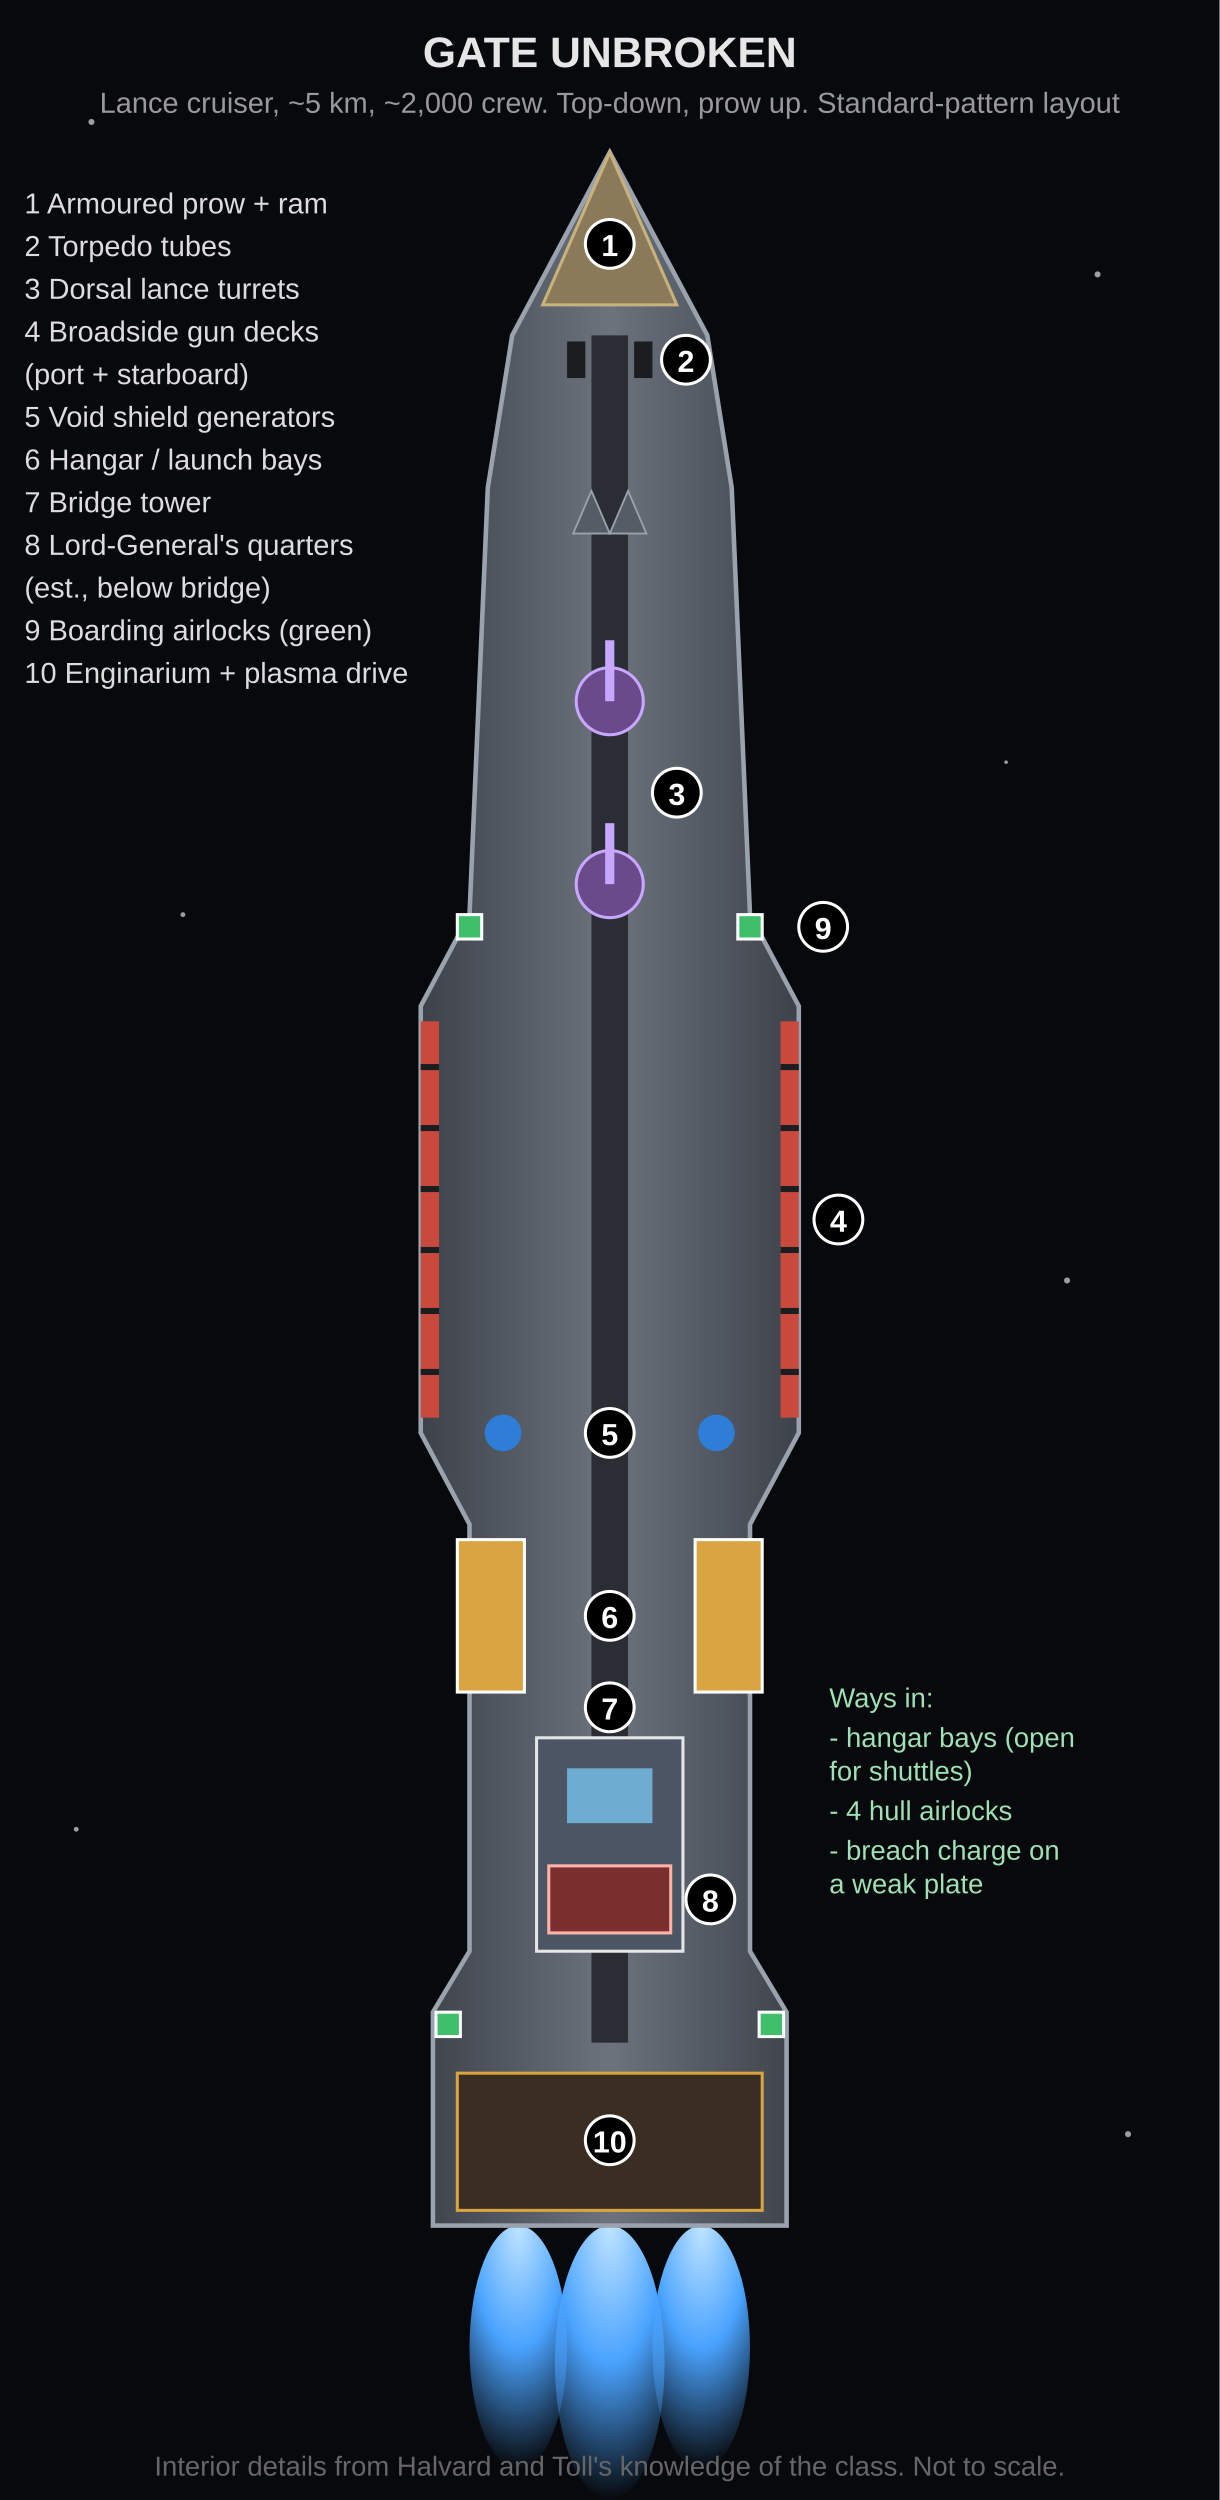
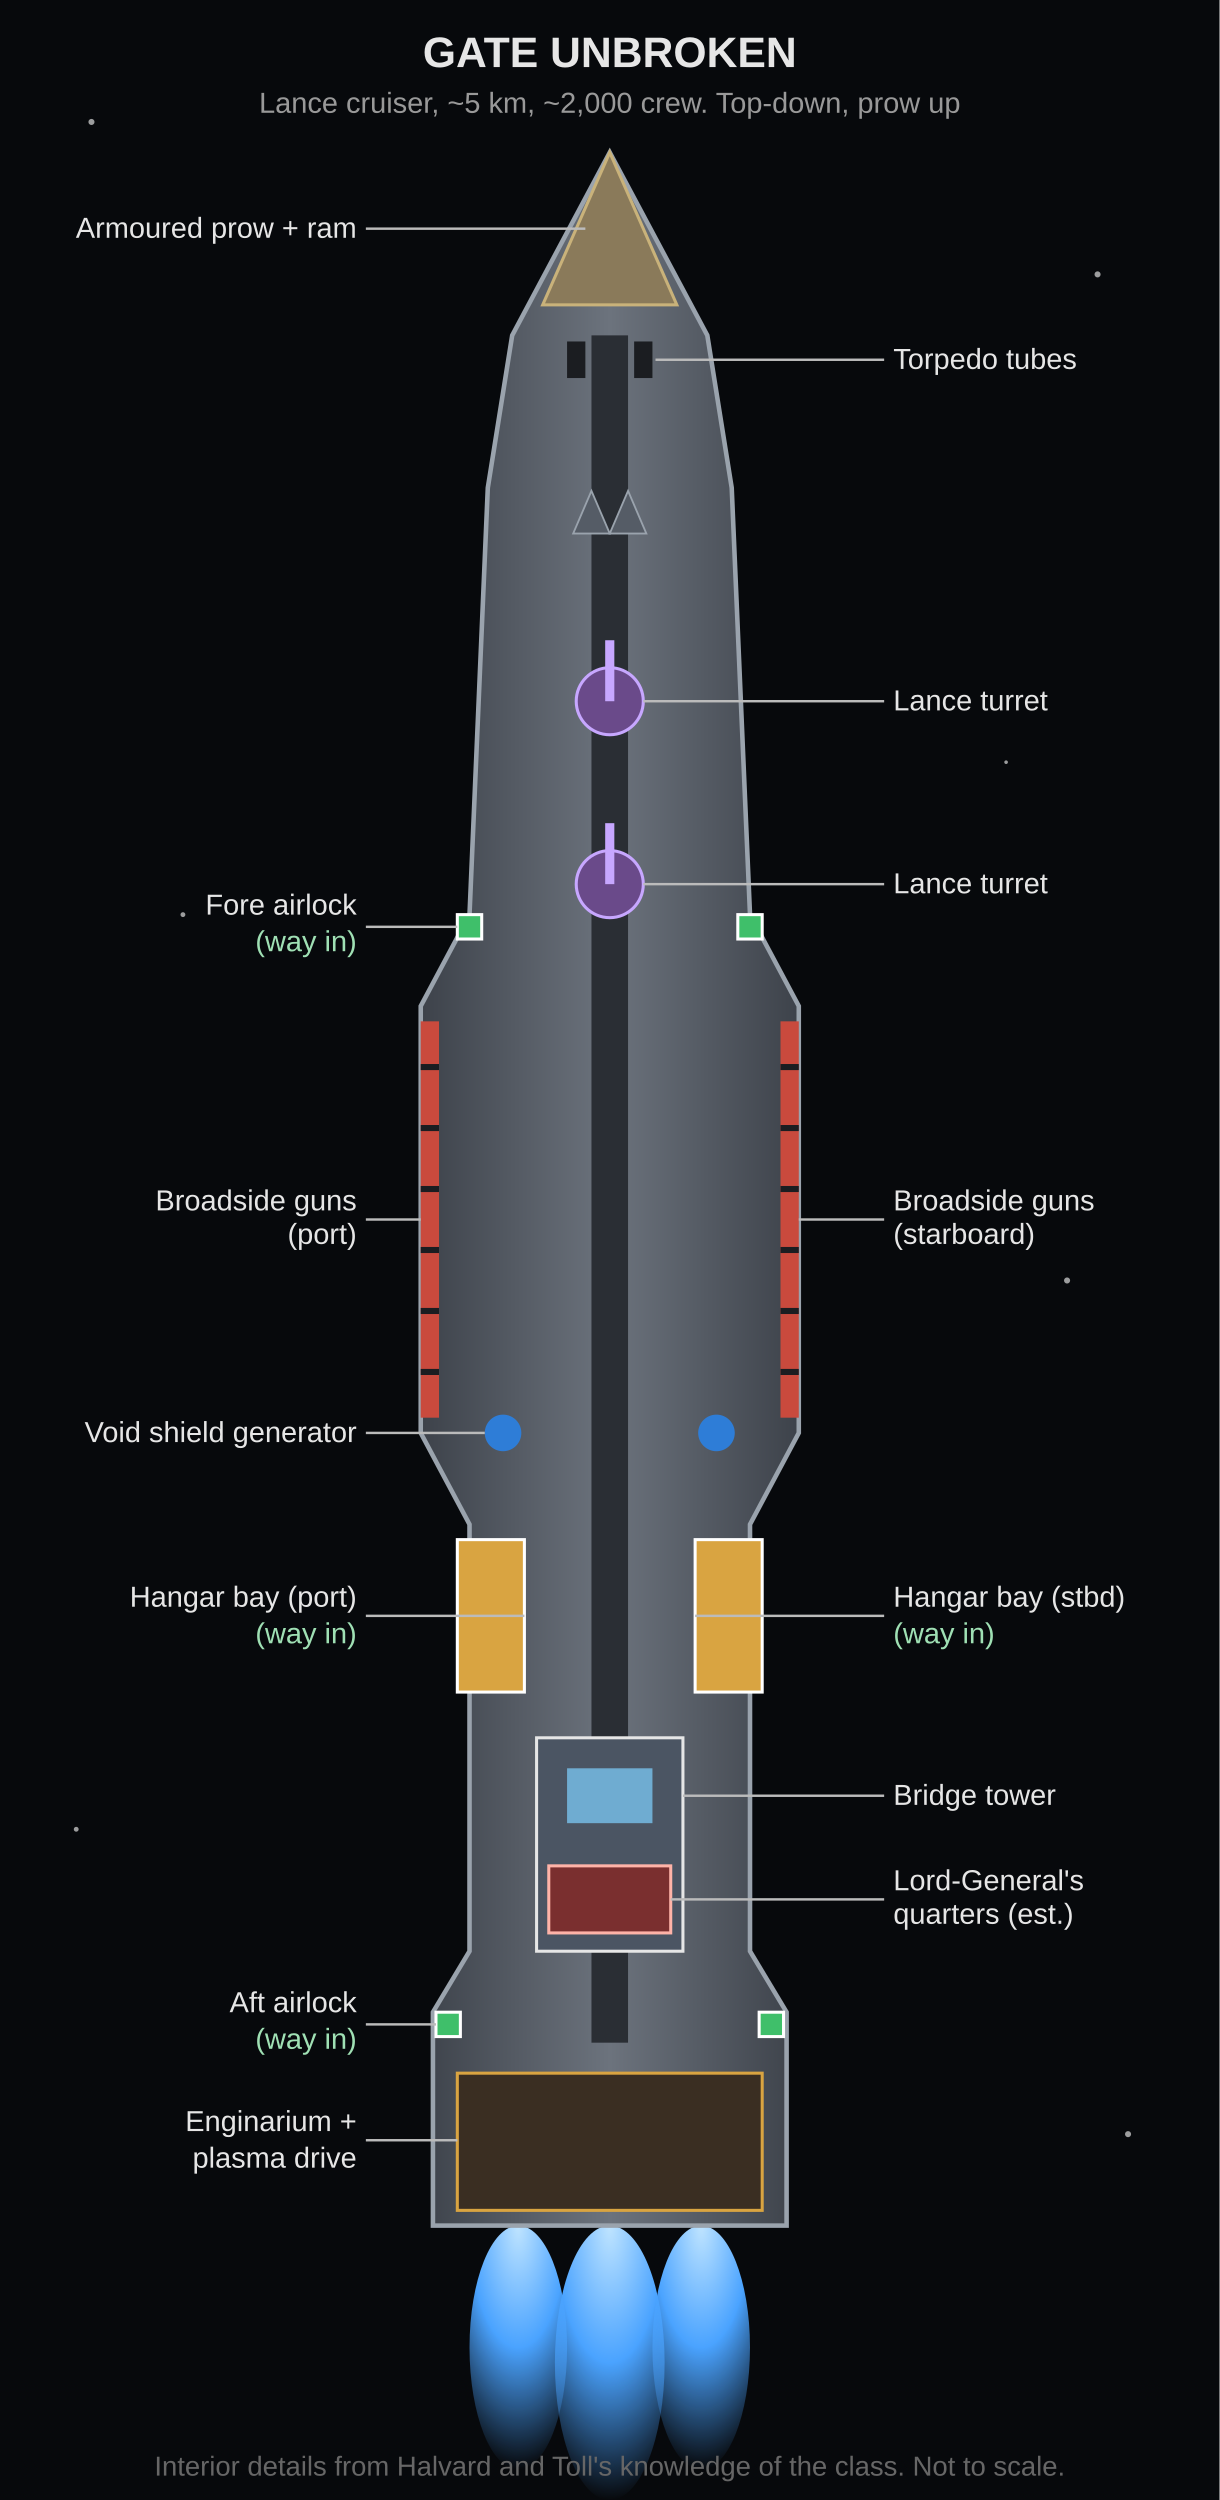
<svg xmlns="http://www.w3.org/2000/svg" viewBox="0 0 400 820" width="400" height="820" font-family="Arial, sans-serif">
  <defs>
    <linearGradient id="hull" x1="0" x2="1">
      <stop offset="0" stop-color="#3d424a" />
      <stop offset="0.5" stop-color="#6c737d" />
      <stop offset="1" stop-color="#3d424a" />
    </linearGradient>
    <radialGradient id="eng" cx="0.5" cy="0" r="1">
      <stop offset="0" stop-color="#bfe4ff" />
      <stop offset="0.5" stop-color="#4aa3ff" />
      <stop offset="1" stop-color="#4aa3ff" stop-opacity="0" />
    </radialGradient>
  </defs>
  <rect width="400" height="820" fill="#07090c" />
  <g fill="#fff" opacity="0.6">
    <circle cx="30" cy="40" r="1" />
    <circle cx="360" cy="90" r="1" />
    <circle cx="60" cy="300" r="0.8" />
    <circle cx="350" cy="420" r="1" />
    <circle cx="25" cy="600" r="0.8" />
    <circle cx="370" cy="700" r="1" />
    <circle cx="330" cy="250" r="0.6" />
  </g>
  <text x="200" y="22" fill="#e6e6e6" font-size="14" font-weight="bold" text-anchor="middle">GATE UNBROKEN</text>
-   <text x="200" y="37" fill="#999" font-size="9.5" text-anchor="middle">Lance cruiser, ~5 km, ~2,000 crew. Top-down, prow up. Standard-pattern layout</text>
+   <text x="200" y="37" fill="#999" font-size="9.5" text-anchor="middle">Lance cruiser, ~5 km, ~2,000 crew. Top-down, prow up</text>
  <ellipse cx="170" cy="770" rx="16" ry="40" fill="url(#eng)" />
  <ellipse cx="200" cy="775" rx="18" ry="45" fill="url(#eng)" />
  <ellipse cx="230" cy="770" rx="16" ry="40" fill="url(#eng)" />
  <path d="M200 50 L232 110 L240 160 L246 300 L262 330 L262 470 L246 500 L246 640 L258 660 L258 730 L142 730 L142 660 L154 640 L154 500 L138 470 L138 330 L154 300 L160 160 L168 110 Z" fill="url(#hull)" stroke="#9aa3ad" stroke-width="1.5" />
  <path d="M200 50 L222 100 L178 100 Z" fill="#8a7a5a" stroke="#c9b27a" />
  <rect x="194" y="110" width="12" height="560" fill="#2a2e34" />
  <g fill="#555c66" stroke="#9aa3ad" stroke-width="0.6">
    <path d="M200 175 l6 -14 l6 14 z" />
    <path d="M188 175 l6 -14 l6 14 z" />
  </g>
  <g fill="#c94a3d">
    <rect x="138" y="335" width="6" height="130" />
    <rect x="256" y="335" width="6" height="130" />
  </g>
  <g stroke="#1b1d21" stroke-width="2">
    <line x1="138" y1="350" x2="144" y2="350" />
    <line x1="138" y1="370" x2="144" y2="370" />
    <line x1="138" y1="390" x2="144" y2="390" />
    <line x1="138" y1="410" x2="144" y2="410" />
    <line x1="138" y1="430" x2="144" y2="430" />
    <line x1="138" y1="450" x2="144" y2="450" />
    <line x1="256" y1="350" x2="262" y2="350" />
    <line x1="256" y1="370" x2="262" y2="370" />
    <line x1="256" y1="390" x2="262" y2="390" />
    <line x1="256" y1="410" x2="262" y2="410" />
    <line x1="256" y1="430" x2="262" y2="430" />
    <line x1="256" y1="450" x2="262" y2="450" />
  </g>
  <g fill="#6a4a8a" stroke="#c7a7ff">
    <circle cx="200" cy="230" r="11" />
    <circle cx="200" cy="290" r="11" />
  </g>
  <g stroke="#c7a7ff" stroke-width="3">
    <line x1="200" y1="230" x2="200" y2="210" />
    <line x1="200" y1="290" x2="200" y2="270" />
  </g>
  <g fill="#1b1d21">
    <rect x="186" y="112" width="6" height="12" />
    <rect x="208" y="112" width="6" height="12" />
  </g>
  <rect x="150" y="505" width="22" height="50" fill="#d9a441" stroke="#fff" />
  <rect x="228" y="505" width="22" height="50" fill="#d9a441" stroke="#fff" />
  <rect x="176" y="570" width="48" height="70" fill="#4b5563" stroke="#e6e6e6" />
  <rect x="186" y="580" width="28" height="18" fill="#7fd1ff" opacity="0.7" />
  <rect x="180" y="612" width="40" height="22" fill="#7a2f2f" stroke="#ffb3a8" />
  <g fill="#2e7dd7">
    <circle cx="165" cy="470" r="6" />
    <circle cx="235" cy="470" r="6" />
  </g>
  <g fill="#3fbf6a" stroke="#fff">
    <rect x="150" y="300" width="8" height="8" />
    <rect x="242" y="300" width="8" height="8" />
    <rect x="143" y="660" width="8" height="8" />
    <rect x="249" y="660" width="8" height="8" />
  </g>
  <rect x="150" y="680" width="100" height="45" fill="#3a2e22" stroke="#d9a441" />
-   <g font-size="10" font-weight="bold" text-anchor="middle" fill="#fff">
-     <circle cx="200" cy="80" r="8" fill="#000" stroke="#fff" />
-     <text x="200" y="84">1</text>
-     <circle cx="225" cy="118" r="8" fill="#000" stroke="#fff" />
-     <text x="225" y="122">2</text>
-     <circle cx="222" cy="260" r="8" fill="#000" stroke="#fff" />
-     <text x="222" y="264">3</text>
-     <circle cx="275" cy="400" r="8" fill="#000" stroke="#fff" />
-     <text x="275" y="404">4</text>
-     <circle cx="200" cy="470" r="8" fill="#000" stroke="#fff" />
-     <text x="200" y="474">5</text>
-     <circle cx="200" cy="530" r="8" fill="#000" stroke="#fff" />
-     <text x="200" y="534">6</text>
-     <circle cx="200" cy="560" r="8" fill="#000" stroke="#fff" />
-     <text x="200" y="564">7</text>
-     <circle cx="233" cy="623" r="8" fill="#000" stroke="#fff" />
-     <text x="233" y="627">8</text>
-     <circle cx="270" cy="304" r="8" fill="#000" stroke="#fff" />
-     <text x="270" y="308">9</text>
-     <circle cx="200" cy="702" r="8" fill="#000" stroke="#fff" />
-     <text x="200" y="706">10</text>
+   <g stroke="#bbb" stroke-width="0.8">
+     <line x1="192" y1="75" x2="120" y2="75" />
+     <line x1="215" y1="118" x2="290" y2="118" />
+     <line x1="211" y1="230" x2="290" y2="230" />
+     <line x1="211" y1="290" x2="290" y2="290" />
+     <line x1="150" y1="304" x2="120" y2="304" />
+     <line x1="138" y1="400" x2="120" y2="400" />
+     <line x1="262" y1="400" x2="290" y2="400" />
+     <line x1="159" y1="470" x2="120" y2="470" />
+     <line x1="172" y1="530" x2="120" y2="530" />
+     <line x1="228" y1="530" x2="290" y2="530" />
+     <line x1="224" y1="589" x2="290" y2="589" />
+     <line x1="220" y1="623" x2="290" y2="623" />
+     <line x1="143" y1="664" x2="120" y2="664" />
+     <line x1="150" y1="702" x2="120" y2="702" />
  </g>
-   <g font-size="9.5" fill="#ddd">
-     <text x="8" y="70">1 Armoured prow + ram</text>
-     <text x="8" y="84">2 Torpedo tubes</text>
-     <text x="8" y="98">3 Dorsal lance turrets</text>
-     <text x="8" y="112">4 Broadside gun decks</text>
-     <text x="8" y="126">   (port + starboard)</text>
-     <text x="8" y="140">5 Void shield generators</text>
-     <text x="8" y="154">6 Hangar / launch bays</text>
-     <text x="8" y="168">7 Bridge tower</text>
-     <text x="8" y="182">8 Lord-General's quarters</text>
-     <text x="8" y="196">   (est., below bridge)</text>
-     <text x="8" y="210">9 Boarding airlocks (green)</text>
-     <text x="8" y="224">10 Enginarium + plasma drive</text>
-   </g>
-   <g font-size="9" fill="#9fe0b4">
-     <text x="272" y="560">Ways in:</text>
-     <text x="272" y="573">- hangar bays (open</text>
-     <text x="272" y="584">  for shuttles)</text>
-     <text x="272" y="597">- 4 hull airlocks</text>
-     <text x="272" y="610">- breach charge on</text>
-     <text x="272" y="621">  a weak plate</text>
+   <g font-size="9.5" fill="#e6e6e6">
+     <g text-anchor="end">
+       <text x="117" y="78">Armoured prow + ram</text>
+       <text x="117" y="300">Fore airlock</text>
+       <text x="117" y="312" fill="#9fe0b4">(way in)</text>
+       <text x="117" y="397">Broadside guns</text>
+       <text x="117" y="408">(port)</text>
+       <text x="117" y="473">Void shield generator</text>
+       <text x="117" y="527">Hangar bay (port)</text>
+       <text x="117" y="539" fill="#9fe0b4">(way in)</text>
+       <text x="117" y="660">Aft airlock</text>
+       <text x="117" y="672" fill="#9fe0b4">(way in)</text>
+       <text x="117" y="699">Enginarium +</text>
+       <text x="117" y="711">plasma drive</text>
+     </g>
+     <text x="293" y="121">Torpedo tubes</text>
+     <text x="293" y="233">Lance turret</text>
+     <text x="293" y="293">Lance turret</text>
+     <text x="293" y="397">Broadside guns</text>
+     <text x="293" y="408">(starboard)</text>
+     <text x="293" y="527">Hangar bay (stbd)</text>
+     <text x="293" y="539" fill="#9fe0b4">(way in)</text>
+     <text x="293" y="592">Bridge tower</text>
+     <text x="293" y="620">Lord-General's</text>
+     <text x="293" y="631">quarters (est.)</text>
  </g>
  <text x="200" y="812" fill="#666" font-size="9" text-anchor="middle">Interior details from Halvard and Toll's knowledge of the class. Not to scale.</text>
</svg>
